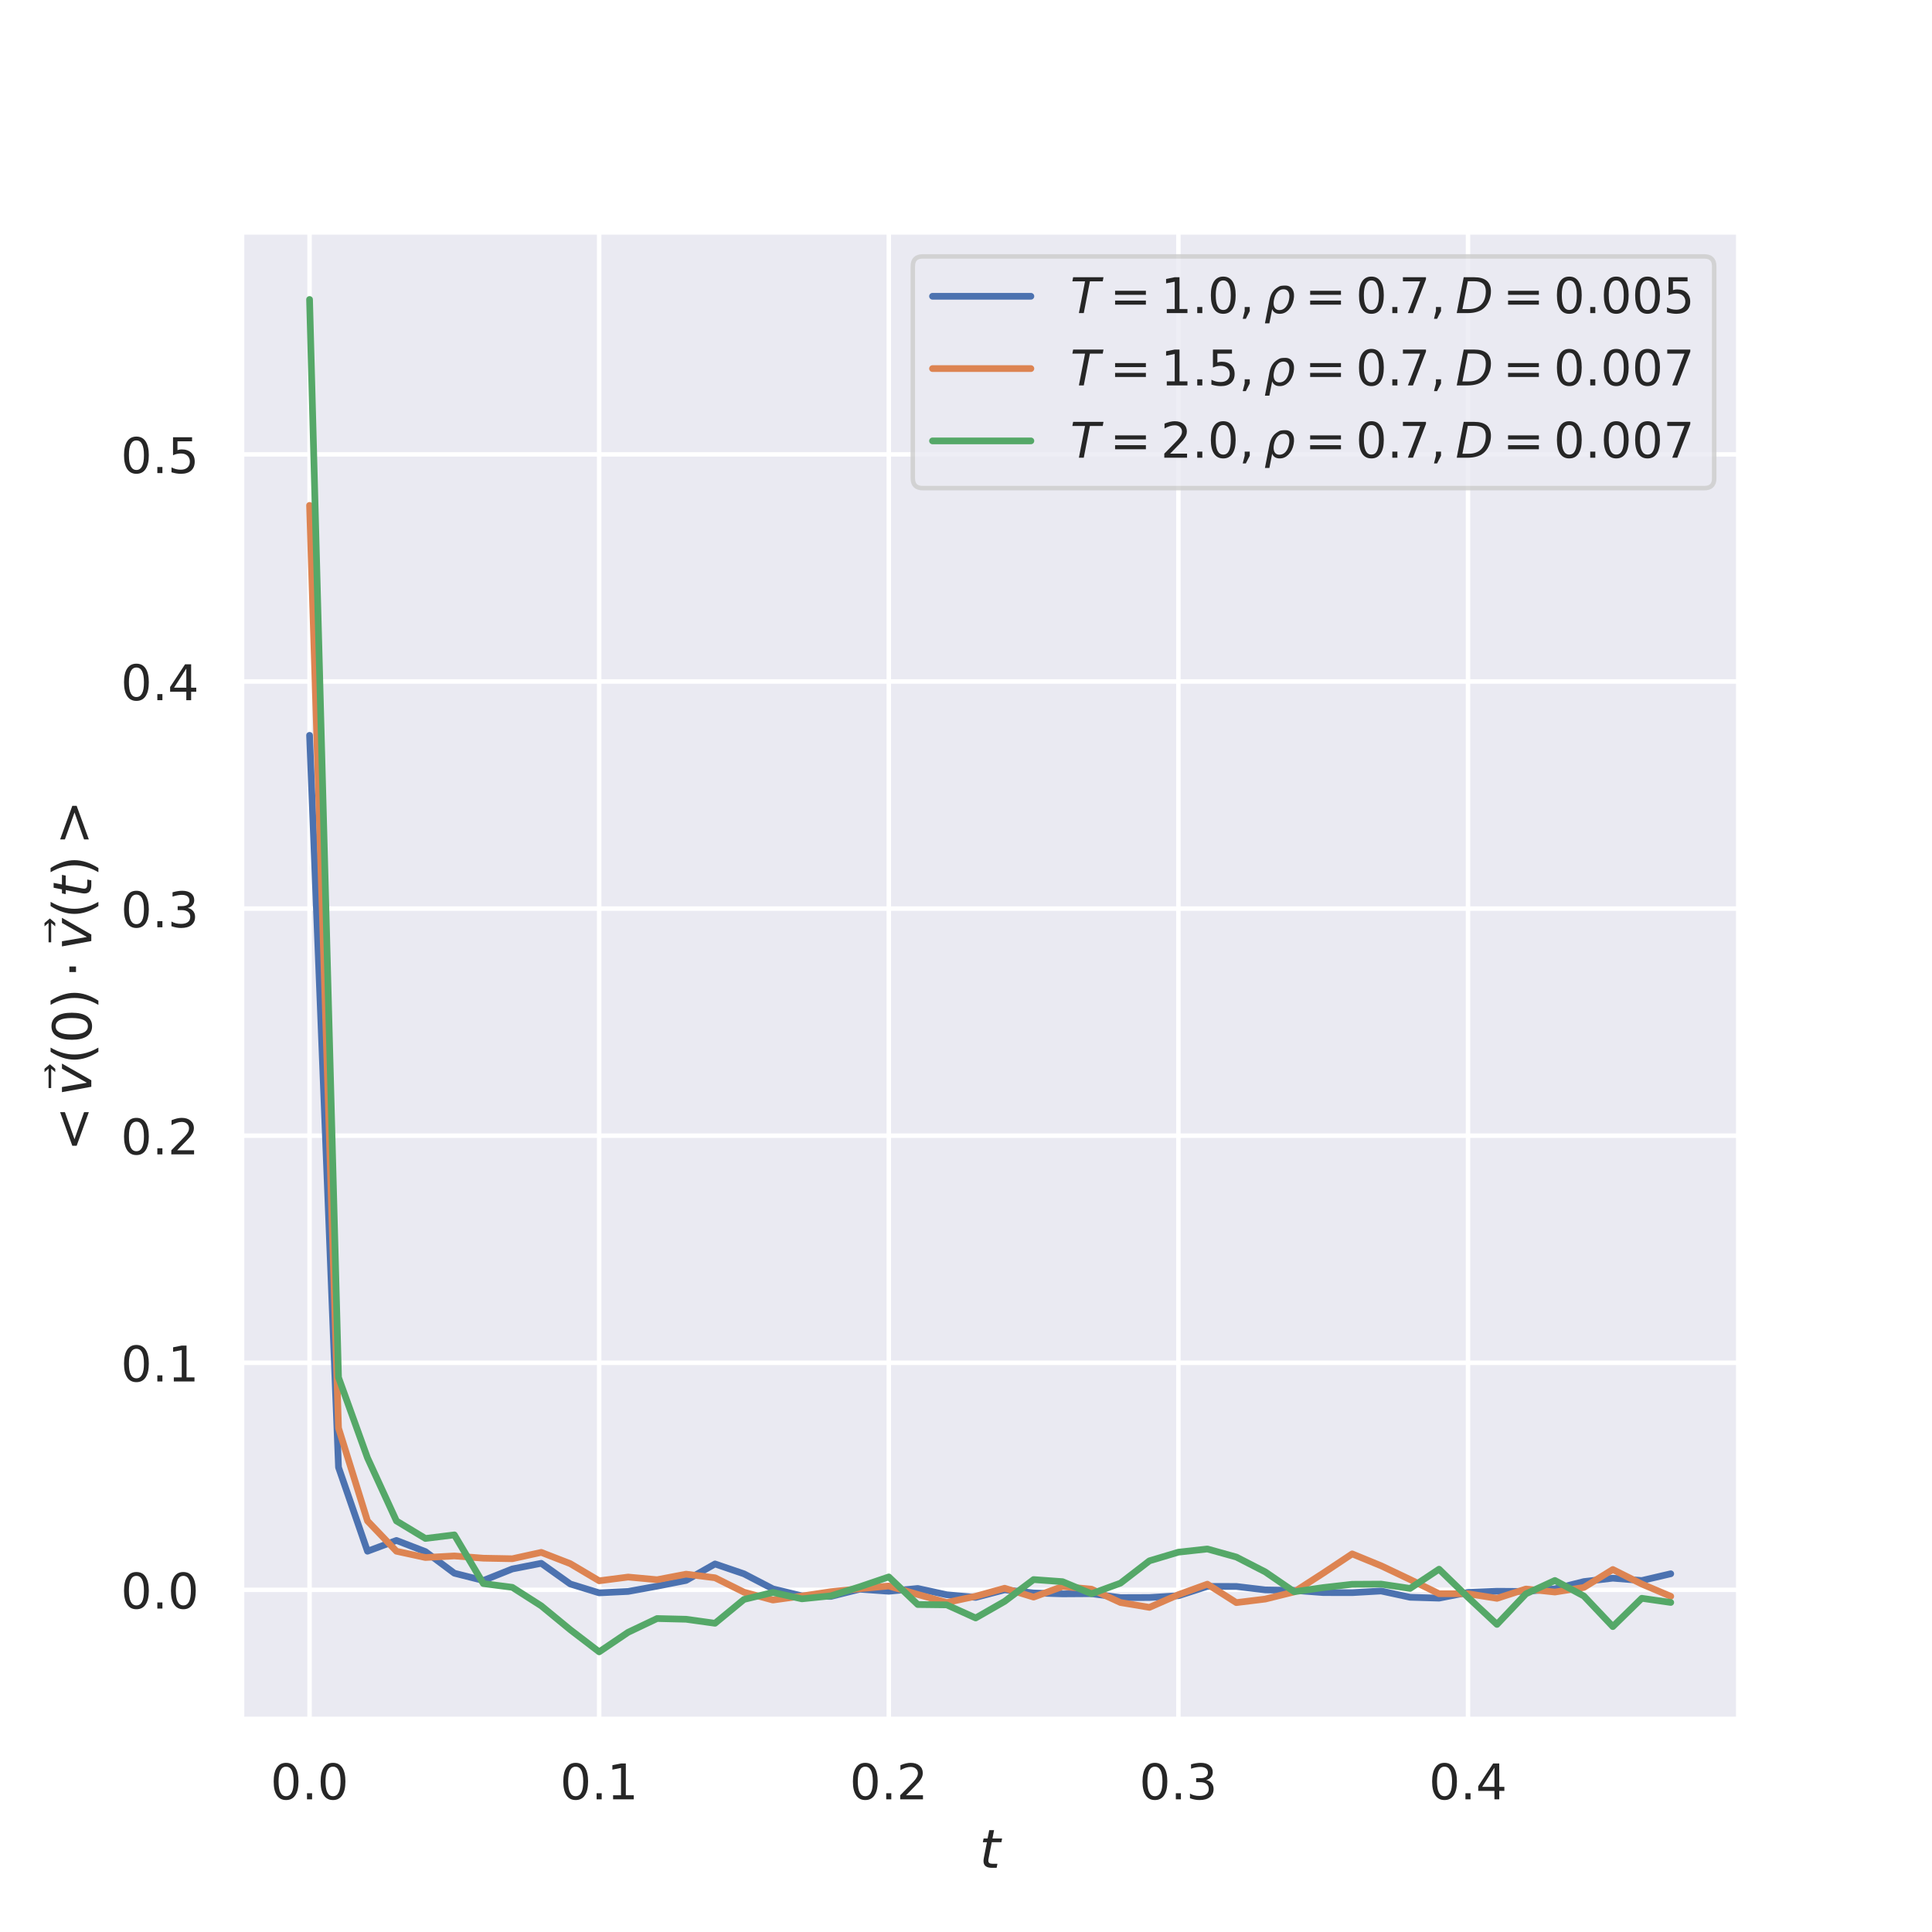
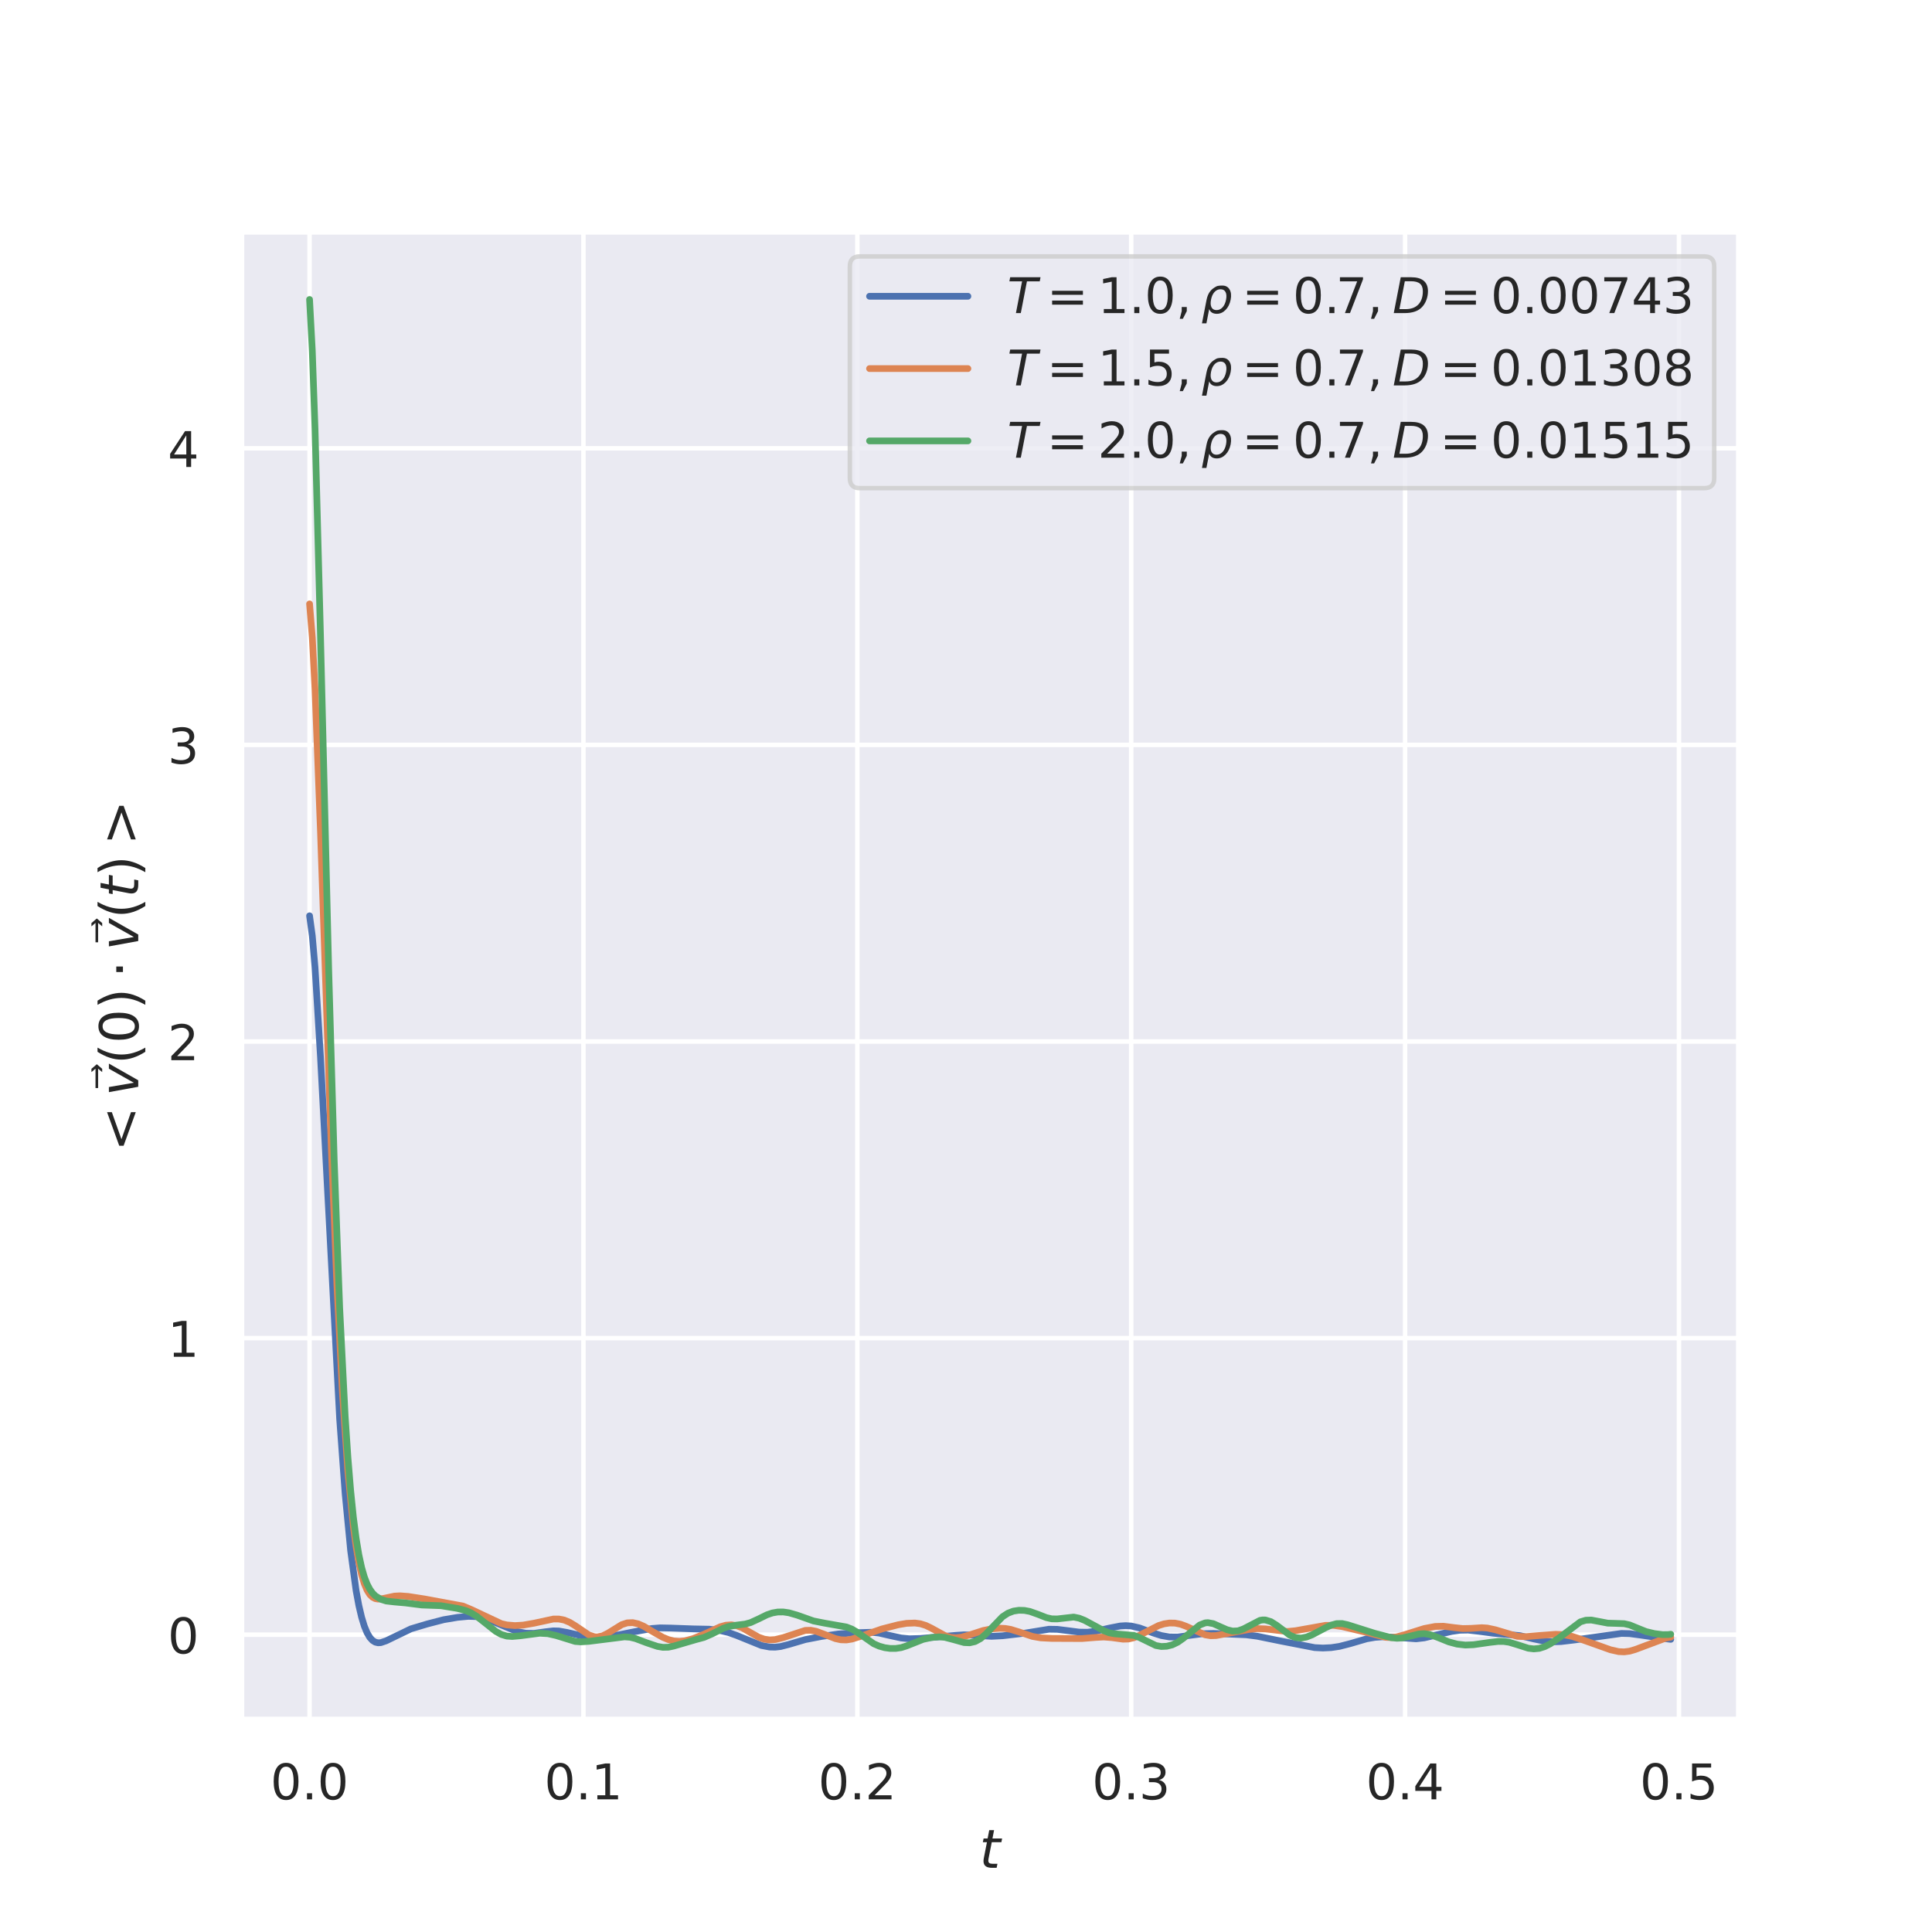
<svg xmlns="http://www.w3.org/2000/svg" xmlns:xlink="http://www.w3.org/1999/xlink" height="432pt" version="1.1" viewBox="0 0 432 432" width="432pt">
  <defs>
    <style type="text/css">*{stroke-linecap:butt;stroke-linejoin:round;}</style>
  </defs>
  <g id="figure_1">
    <g id="patch_1">
      <path d="M 0 432  L 432 432  L 432 0  L 0 0  z " style="fill:#ffffff;" />
    </g>
    <g id="axes_1">
      <g id="patch_2">
        <path d="M 54 384.48  L 388.8 384.48  L 388.8 51.84  L 54 51.84  z " style="fill:#eaeaf2;" />
      </g>
      <g id="matplotlib.axis_1">
        <g id="xtick_1">
          <g id="line2d_1">
-             <path clip-path="url(#pa8bf544e49)" d="M 69.218 384.48  L 69.218 51.84  " style="fill:none;stroke:#ffffff;stroke-linecap:round;" />
+             <path clip-path="url(#pb88991b3e3)" d="M 69.218 384.48  L 69.218 51.84  " style="fill:none;stroke:#ffffff;stroke-linecap:round;" />
          </g>
          <g id="text_1">
            <g style="fill:#262626;" transform="translate(60.47146 402.3383)scale(0.11 -0.11)">
              <defs>
                <path d="M 31.781 66.406  Q 24.172 66.406 20.328 58.906  Q 16.5 51.422 16.5 36.375  Q 16.5 21.391 20.328 13.891  Q 24.172 6.391 31.781 6.391  Q 39.453 6.391 43.281 13.891  Q 47.125 21.391 47.125 36.375  Q 47.125 51.422 43.281 58.906  Q 39.453 66.406 31.781 66.406  z M 31.781 74.219  Q 44.047 74.219 50.516 64.516  Q 56.984 54.828 56.984 36.375  Q 56.984 17.969 50.516 8.266  Q 44.047 -1.422 31.781 -1.422  Q 19.531 -1.422 13.062 8.266  Q 6.594 17.969 6.594 36.375  Q 6.594 54.828 13.062 64.516  Q 19.531 74.219 31.781 74.219  z " id="DejaVuSans-48" />
                <path d="M 10.688 12.406  L 21 12.406  L 21 0  L 10.688 0  z " id="DejaVuSans-46" />
              </defs>
              <use xlink:href="#DejaVuSans-48" />
              <use x="63.623" xlink:href="#DejaVuSans-46" />
              <use x="95.41" xlink:href="#DejaVuSans-48" />
            </g>
          </g>
        </g>
        <g id="xtick_2">
          <g id="line2d_2">
-             <path clip-path="url(#pa8bf544e49)" d="M 133.976 384.48  L 133.976 51.84  " style="fill:none;stroke:#ffffff;stroke-linecap:round;" />
+             <path clip-path="url(#pb88991b3e3)" d="M 130.458 384.48  L 130.458 51.84  " style="fill:none;stroke:#ffffff;stroke-linecap:round;" />
          </g>
          <g id="text_2">
-             <g style="fill:#262626;" transform="translate(125.2297 402.3383)scale(0.11 -0.11)">
+             <g style="fill:#262626;" transform="translate(121.7116 402.3383)scale(0.11 -0.11)">
              <defs>
                <path d="M 12.406 8.297  L 28.516 8.297  L 28.516 63.922  L 10.984 60.406  L 10.984 69.391  L 28.422 72.906  L 38.281 72.906  L 38.281 8.297  L 54.391 8.297  L 54.391 0  L 12.406 0  z " id="DejaVuSans-49" />
              </defs>
              <use xlink:href="#DejaVuSans-48" />
              <use x="63.623" xlink:href="#DejaVuSans-46" />
              <use x="95.41" xlink:href="#DejaVuSans-49" />
            </g>
          </g>
        </g>
        <g id="xtick_3">
          <g id="line2d_3">
-             <path clip-path="url(#pa8bf544e49)" d="M 198.735 384.48  L 198.735 51.84  " style="fill:none;stroke:#ffffff;stroke-linecap:round;" />
+             <path clip-path="url(#pb88991b3e3)" d="M 191.699 384.48  L 191.699 51.84  " style="fill:none;stroke:#ffffff;stroke-linecap:round;" />
          </g>
          <g id="text_3">
-             <g style="fill:#262626;" transform="translate(189.9879 402.3383)scale(0.11 -0.11)">
+             <g style="fill:#262626;" transform="translate(182.9518 402.3383)scale(0.11 -0.11)">
              <defs>
                <path d="M 19.188 8.297  L 53.609 8.297  L 53.609 0  L 7.328 0  L 7.328 8.297  Q 12.938 14.109 22.625 23.891  Q 32.328 33.688 34.812 36.531  Q 39.547 41.844 41.422 45.531  Q 43.312 49.219 43.312 52.781  Q 43.312 58.594 39.234 62.25  Q 35.156 65.922 28.609 65.922  Q 23.969 65.922 18.812 64.312  Q 13.672 62.703 7.812 59.422  L 7.812 69.391  Q 13.766 71.781 18.938 73  Q 24.125 74.219 28.422 74.219  Q 39.75 74.219 46.484 68.547  Q 53.219 62.891 53.219 53.422  Q 53.219 48.922 51.531 44.891  Q 49.859 40.875 45.406 35.406  Q 44.188 33.984 37.641 27.219  Q 31.109 20.453 19.188 8.297  z " id="DejaVuSans-50" />
              </defs>
              <use xlink:href="#DejaVuSans-48" />
              <use x="63.623" xlink:href="#DejaVuSans-46" />
              <use x="95.41" xlink:href="#DejaVuSans-50" />
            </g>
          </g>
        </g>
        <g id="xtick_4">
          <g id="line2d_4">
-             <path clip-path="url(#pa8bf544e49)" d="M 263.493 384.48  L 263.493 51.84  " style="fill:none;stroke:#ffffff;stroke-linecap:round;" />
+             <path clip-path="url(#pb88991b3e3)" d="M 252.939 384.48  L 252.939 51.84  " style="fill:none;stroke:#ffffff;stroke-linecap:round;" />
          </g>
          <g id="text_4">
-             <g style="fill:#262626;" transform="translate(254.7461 402.3383)scale(0.11 -0.11)">
+             <g style="fill:#262626;" transform="translate(244.192 402.3383)scale(0.11 -0.11)">
              <defs>
                <path d="M 40.578 39.312  Q 47.656 37.797 51.625 33  Q 55.609 28.219 55.609 21.188  Q 55.609 10.406 48.188 4.484  Q 40.766 -1.422 27.094 -1.422  Q 22.516 -1.422 17.656 -0.516  Q 12.797 0.391 7.625 2.203  L 7.625 11.719  Q 11.719 9.328 16.594 8.109  Q 21.484 6.891 26.812 6.891  Q 36.078 6.891 40.938 10.547  Q 45.797 14.203 45.797 21.188  Q 45.797 27.641 41.281 31.266  Q 36.766 34.906 28.719 34.906  L 20.219 34.906  L 20.219 43.016  L 29.109 43.016  Q 36.375 43.016 40.234 45.922  Q 44.094 48.828 44.094 54.297  Q 44.094 59.906 40.109 62.906  Q 36.141 65.922 28.719 65.922  Q 24.656 65.922 20.016 65.031  Q 15.375 64.156 9.812 62.312  L 9.812 71.094  Q 15.438 72.656 20.344 73.438  Q 25.25 74.219 29.594 74.219  Q 40.828 74.219 47.359 69.109  Q 53.906 64.016 53.906 55.328  Q 53.906 49.266 50.438 45.094  Q 46.969 40.922 40.578 39.312  z " id="DejaVuSans-51" />
              </defs>
              <use xlink:href="#DejaVuSans-48" />
              <use x="63.623" xlink:href="#DejaVuSans-46" />
              <use x="95.41" xlink:href="#DejaVuSans-51" />
            </g>
          </g>
        </g>
        <g id="xtick_5">
          <g id="line2d_5">
-             <path clip-path="url(#pa8bf544e49)" d="M 328.251 384.48  L 328.251 51.84  " style="fill:none;stroke:#ffffff;stroke-linecap:round;" />
+             <path clip-path="url(#pb88991b3e3)" d="M 314.179 384.48  L 314.179 51.84  " style="fill:none;stroke:#ffffff;stroke-linecap:round;" />
          </g>
          <g id="text_5">
-             <g style="fill:#262626;" transform="translate(319.5043 402.3383)scale(0.11 -0.11)">
+             <g style="fill:#262626;" transform="translate(305.4321 402.3383)scale(0.11 -0.11)">
              <defs>
                <path d="M 37.797 64.312  L 12.891 25.391  L 37.797 25.391  z M 35.203 72.906  L 47.609 72.906  L 47.609 25.391  L 58.016 25.391  L 58.016 17.188  L 47.609 17.188  L 47.609 0  L 37.797 0  L 37.797 17.188  L 4.891 17.188  L 4.891 26.703  z " id="DejaVuSans-52" />
              </defs>
              <use xlink:href="#DejaVuSans-48" />
              <use x="63.623" xlink:href="#DejaVuSans-46" />
              <use x="95.41" xlink:href="#DejaVuSans-52" />
            </g>
          </g>
        </g>
-         <g id="text_6">
+         <g id="xtick_6">
+           <g id="line2d_6">
+             <path clip-path="url(#pb88991b3e3)" d="M 375.419 384.48  L 375.419 51.84  " style="fill:none;stroke:#ffffff;stroke-linecap:round;" />
+           </g>
+           <g id="text_6">
+             <g style="fill:#262626;" transform="translate(366.6723 402.3383)scale(0.11 -0.11)">
+               <defs>
+                 <path d="M 10.797 72.906  L 49.516 72.906  L 49.516 64.594  L 19.828 64.594  L 19.828 46.734  Q 21.969 47.469 24.109 47.828  Q 26.266 48.188 28.422 48.188  Q 40.625 48.188 47.75 41.5  Q 54.891 34.812 54.891 23.391  Q 54.891 11.625 47.562 5.094  Q 40.234 -1.422 26.906 -1.422  Q 22.312 -1.422 17.547 -0.641  Q 12.797 0.141 7.719 1.703  L 7.719 11.625  Q 12.109 9.234 16.797 8.062  Q 21.484 6.891 26.703 6.891  Q 35.156 6.891 40.078 11.328  Q 45.016 15.766 45.016 23.391  Q 45.016 31 40.078 35.438  Q 35.156 39.891 26.703 39.891  Q 22.75 39.891 18.812 39.016  Q 14.891 38.141 10.797 36.281  z " id="DejaVuSans-53" />
+               </defs>
+               <use xlink:href="#DejaVuSans-48" />
+               <use x="63.623" xlink:href="#DejaVuSans-46" />
+               <use x="95.41" xlink:href="#DejaVuSans-53" />
+             </g>
+           </g>
+         </g>
+         <g id="text_7">
          <g style="fill:#262626;" transform="translate(219 417.7441)scale(0.12 -0.12)">
            <defs>
              <path d="M 42.281 54.688  L 40.922 47.703  L 23 47.703  L 17.188 18.016  Q 16.891 16.359 16.75 15.234  Q 16.609 14.109 16.609 13.484  Q 16.609 10.359 18.484 8.938  Q 20.359 7.516 24.516 7.516  L 33.594 7.516  L 32.078 0  L 23.484 0  Q 15.484 0 11.547 3.125  Q 7.625 6.25 7.625 12.594  Q 7.625 13.719 7.766 15.062  Q 7.906 16.406 8.203 18.016  L 14.016 47.703  L 6.391 47.703  L 7.812 54.688  L 15.281 54.688  L 18.312 70.219  L 27.297 70.219  L 24.312 54.688  z " id="DejaVuSans-Oblique-116" />
            </defs>
            <use transform="translate(0 0.78125)" xlink:href="#DejaVuSans-Oblique-116" />
          </g>
        </g>
      </g>
      <g id="matplotlib.axis_2">
        <g id="ytick_1">
-           <g id="line2d_6">
-             <path clip-path="url(#pa8bf544e49)" d="M 54 355.496  L 388.8 355.496  " style="fill:none;stroke:#ffffff;stroke-linecap:round;" />
-           </g>
-           <g id="text_7">
-             <g style="fill:#262626;" transform="translate(27.00656 359.6754)scale(0.11 -0.11)">
-               <use xlink:href="#DejaVuSans-48" />
-               <use x="63.623" xlink:href="#DejaVuSans-46" />
-               <use x="95.41" xlink:href="#DejaVuSans-48" />
+           <g id="line2d_7">
+             <path clip-path="url(#pb88991b3e3)" d="M 54 365.523  L 388.8 365.523  " style="fill:none;stroke:#ffffff;stroke-linecap:round;" />
+           </g>
+           <g id="text_8">
+             <g style="fill:#262626;" transform="translate(37.50125 369.7023)scale(0.11 -0.11)">
+               <use xlink:href="#DejaVuSans-48" />
            </g>
          </g>
        </g>
        <g id="ytick_2">
-           <g id="line2d_7">
-             <path clip-path="url(#pa8bf544e49)" d="M 54 304.718  L 388.8 304.718  " style="fill:none;stroke:#ffffff;stroke-linecap:round;" />
-           </g>
-           <g id="text_8">
-             <g style="fill:#262626;" transform="translate(27.00656 308.8976)scale(0.11 -0.11)">
-               <use xlink:href="#DejaVuSans-48" />
-               <use x="63.623" xlink:href="#DejaVuSans-46" />
-               <use x="95.41" xlink:href="#DejaVuSans-49" />
+           <g id="line2d_8">
+             <path clip-path="url(#pb88991b3e3)" d="M 54 299.203  L 388.8 299.203  " style="fill:none;stroke:#ffffff;stroke-linecap:round;" />
+           </g>
+           <g id="text_9">
+             <g style="fill:#262626;" transform="translate(37.50125 303.3821)scale(0.11 -0.11)">
+               <use xlink:href="#DejaVuSans-49" />
            </g>
          </g>
        </g>
        <g id="ytick_3">
-           <g id="line2d_8">
-             <path clip-path="url(#pa8bf544e49)" d="M 54 253.941  L 388.8 253.941  " style="fill:none;stroke:#ffffff;stroke-linecap:round;" />
-           </g>
-           <g id="text_9">
-             <g style="fill:#262626;" transform="translate(27.00656 258.1198)scale(0.11 -0.11)">
-               <use xlink:href="#DejaVuSans-48" />
-               <use x="63.623" xlink:href="#DejaVuSans-46" />
-               <use x="95.41" xlink:href="#DejaVuSans-50" />
+           <g id="line2d_9">
+             <path clip-path="url(#pb88991b3e3)" d="M 54 232.883  L 388.8 232.883  " style="fill:none;stroke:#ffffff;stroke-linecap:round;" />
+           </g>
+           <g id="text_10">
+             <g style="fill:#262626;" transform="translate(37.50125 237.0618)scale(0.11 -0.11)">
+               <use xlink:href="#DejaVuSans-50" />
            </g>
          </g>
        </g>
        <g id="ytick_4">
-           <g id="line2d_9">
-             <path clip-path="url(#pa8bf544e49)" d="M 54 203.163  L 388.8 203.163  " style="fill:none;stroke:#ffffff;stroke-linecap:round;" />
-           </g>
-           <g id="text_10">
-             <g style="fill:#262626;" transform="translate(27.00656 207.3419)scale(0.11 -0.11)">
-               <use xlink:href="#DejaVuSans-48" />
-               <use x="63.623" xlink:href="#DejaVuSans-46" />
-               <use x="95.41" xlink:href="#DejaVuSans-51" />
+           <g id="line2d_10">
+             <path clip-path="url(#pb88991b3e3)" d="M 54 166.562  L 388.8 166.562  " style="fill:none;stroke:#ffffff;stroke-linecap:round;" />
+           </g>
+           <g id="text_11">
+             <g style="fill:#262626;" transform="translate(37.50125 170.7416)scale(0.11 -0.11)">
+               <use xlink:href="#DejaVuSans-51" />
            </g>
          </g>
        </g>
        <g id="ytick_5">
-           <g id="line2d_10">
-             <path clip-path="url(#pa8bf544e49)" d="M 54 152.385  L 388.8 152.385  " style="fill:none;stroke:#ffffff;stroke-linecap:round;" />
-           </g>
-           <g id="text_11">
-             <g style="fill:#262626;" transform="translate(27.00656 156.5641)scale(0.11 -0.11)">
-               <use xlink:href="#DejaVuSans-48" />
-               <use x="63.623" xlink:href="#DejaVuSans-46" />
-               <use x="95.41" xlink:href="#DejaVuSans-52" />
-             </g>
-           </g>
-         </g>
-         <g id="ytick_6">
          <g id="line2d_11">
-             <path clip-path="url(#pa8bf544e49)" d="M 54 101.607  L 388.8 101.607  " style="fill:none;stroke:#ffffff;stroke-linecap:round;" />
+             <path clip-path="url(#pb88991b3e3)" d="M 54 100.242  L 388.8 100.242  " style="fill:none;stroke:#ffffff;stroke-linecap:round;" />
          </g>
          <g id="text_12">
-             <g style="fill:#262626;" transform="translate(27.00656 105.7863)scale(0.11 -0.11)">
-               <defs>
-                 <path d="M 10.797 72.906  L 49.516 72.906  L 49.516 64.594  L 19.828 64.594  L 19.828 46.734  Q 21.969 47.469 24.109 47.828  Q 26.266 48.188 28.422 48.188  Q 40.625 48.188 47.75 41.5  Q 54.891 34.812 54.891 23.391  Q 54.891 11.625 47.562 5.094  Q 40.234 -1.422 26.906 -1.422  Q 22.312 -1.422 17.547 -0.641  Q 12.797 0.141 7.719 1.703  L 7.719 11.625  Q 12.109 9.234 16.797 8.062  Q 21.484 6.891 26.703 6.891  Q 35.156 6.891 40.078 11.328  Q 45.016 15.766 45.016 23.391  Q 45.016 31 40.078 35.438  Q 35.156 39.891 26.703 39.891  Q 22.75 39.891 18.812 39.016  Q 14.891 38.141 10.797 36.281  z " id="DejaVuSans-53" />
-               </defs>
-               <use xlink:href="#DejaVuSans-48" />
-               <use x="63.623" xlink:href="#DejaVuSans-46" />
-               <use x="95.41" xlink:href="#DejaVuSans-53" />
+             <g style="fill:#262626;" transform="translate(37.50125 104.4213)scale(0.11 -0.11)">
+               <use xlink:href="#DejaVuSans-52" />
            </g>
          </g>
        </g>
        <g id="text_13">
-           <g style="fill:#262626;" transform="translate(20.51094 259.8)rotate(-90)scale(0.12 -0.12)">
+           <g style="fill:#262626;" transform="translate(31.00562 259.8)rotate(-90)scale(0.12 -0.12)">
            <defs>
              <path d="M 73.188 49.219  L 22.797 31.297  L 73.188 13.484  L 73.188 4.594  L 10.594 27.297  L 10.594 35.406  L 73.188 58.109  z " id="DejaVuSans-60" />
              <path d="M -47.016 63.531  L -47.016 68.406  L -10.844 68.406  L -17.281 75.984  L -11.141 75.984  L -2.594 65.969  L -11.141 55.953  L -17.281 55.953  L -10.844 63.531  z " id="DejaVuSans-8407" />
              <path d="M 7.172 54.688  L 16.703 54.688  L 24.703 8.203  L 50.875 54.688  L 60.406 54.688  L 29.297 0  L 17.188 0  z " id="DejaVuSans-Oblique-118" />
              <path d="M 31 75.875  Q 24.469 64.656 21.281 53.656  Q 18.109 42.672 18.109 31.391  Q 18.109 20.125 21.312 9.062  Q 24.516 -2 31 -13.188  L 23.188 -13.188  Q 15.875 -1.703 12.234 9.375  Q 8.594 20.453 8.594 31.391  Q 8.594 42.281 12.203 53.312  Q 15.828 64.359 23.188 75.875  z " id="DejaVuSans-40" />
              <path d="M 8.016 75.875  L 15.828 75.875  Q 23.141 64.359 26.781 53.312  Q 30.422 42.281 30.422 31.391  Q 30.422 20.453 26.781 9.375  Q 23.141 -1.703 15.828 -13.188  L 8.016 -13.188  Q 14.5 -2 17.703 9.062  Q 20.906 20.125 20.906 31.391  Q 20.906 42.672 17.703 53.656  Q 14.5 64.656 8.016 75.875  z " id="DejaVuSans-41" />
              <path d="M 10.688 40.922  L 21 40.922  L 21 28.516  L 10.688 28.516  z " id="DejaVuSans-8901" />
              <path d="M 10.594 49.219  L 10.594 58.109  L 73.188 35.406  L 73.188 27.297  L 10.594 4.594  L 10.594 13.484  L 60.891 31.297  z " id="DejaVuSans-62" />
            </defs>
            <use transform="translate(19.48242 0.78125)" xlink:href="#DejaVuSans-60" />
            <use transform="translate(184.5645 12.01562)" xlink:href="#DejaVuSans-8407" />
            <use transform="translate(122.7539 0.78125)" xlink:href="#DejaVuSans-Oblique-118" />
            <use transform="translate(181.9336 0.78125)" xlink:href="#DejaVuSans-40" />
            <use transform="translate(220.9473 0.78125)" xlink:href="#DejaVuSans-48" />
            <use transform="translate(284.5703 0.78125)" xlink:href="#DejaVuSans-41" />
            <use transform="translate(343.0664 0.78125)" xlink:href="#DejaVuSans-8901" />
            <use transform="translate(456.1465 12.01562)" xlink:href="#DejaVuSans-8407" />
            <use transform="translate(394.3359 0.78125)" xlink:href="#DejaVuSans-Oblique-118" />
            <use transform="translate(453.5156 0.78125)" xlink:href="#DejaVuSans-40" />
            <use transform="translate(492.5293 0.78125)" xlink:href="#DejaVuSans-Oblique-116" />
            <use transform="translate(531.7383 0.78125)" xlink:href="#DejaVuSans-41" />
            <use transform="translate(590.2344 0.78125)" xlink:href="#DejaVuSans-62" />
          </g>
        </g>
      </g>
      <g id="line2d_12">
-         <path clip-path="url(#pa8bf544e49)" d="M 69.218 164.419  L 75.694 328.1  L 82.17 346.857  L 88.646 344.447  L 95.121 346.942  L 101.597 351.776  L 108.073 353.409  L 114.549 350.823  L 121.025 349.559  L 127.501 354.174  L 133.976 356.169  L 140.452 355.85  L 146.928 354.671  L 153.404 353.387  L 159.88 349.703  L 166.356 351.912  L 172.831 355.278  L 179.307 356.838  L 185.783 356.963  L 192.259 355.347  L 198.735 355.812  L 205.21 355.182  L 211.686 356.588  L 218.162 357.185  L 224.638 355.487  L 231.114 356.188  L 237.59 356.394  L 244.065 356.352  L 250.541 357.236  L 257.017 357.213  L 263.493 356.81  L 269.969 354.72  L 276.444 354.734  L 282.92 355.504  L 289.396 355.616  L 295.872 356.107  L 302.348 356.121  L 308.824 355.754  L 315.299 357.153  L 321.775 357.35  L 328.251 356.071  L 334.727 355.802  L 341.203 355.843  L 347.679 355.272  L 354.154 353.646  L 360.63 352.883  L 367.106 353.409  L 373.582 351.898  " style="fill:none;stroke:#4c72b0;stroke-linecap:round;stroke-width:1.5;" />
+         <path clip-path="url(#pb88991b3e3)" d="M 69.218 204.771  L 69.831 209.263  L 70.443 216.369  L 71.668 236.454  L 75.955 317.413  L 77.179 334.077  L 78.404 346.726  L 79.629 355.711  L 80.241 359.007  L 80.854 361.613  L 81.466 363.615  L 82.079 365.097  L 82.691 366.137  L 83.303 366.812  L 83.916 367.19  L 84.528 367.335  L 85.141 367.302  L 86.365 366.884  L 91.877 364.217  L 95.551 363.116  L 99.226 362.163  L 102.288 361.648  L 104.737 361.419  L 106.575 361.485  L 107.799 361.709  L 109.637 362.328  L 115.761 364.859  L 117.598 365.198  L 119.435 365.22  L 121.885 364.876  L 123.722 364.664  L 124.947 364.694  L 126.784 365.017  L 131.071 365.996  L 132.908 366.102  L 135.358 365.951  L 138.42 365.549  L 142.094 364.81  L 145.768 364.136  L 147.606 363.992  L 150.055 364.039  L 154.954 364.22  L 158.629 364.292  L 161.078 364.603  L 162.916 365.046  L 164.753 365.701  L 170.264 367.937  L 172.102 368.284  L 173.326 368.311  L 174.551 368.167  L 176.388 367.697  L 180.063 366.614  L 183.737 365.907  L 187.412 365.369  L 191.086 365.095  L 194.761 364.979  L 196.598 365.167  L 199.047 365.725  L 201.497 366.256  L 203.334 366.433  L 205.784 366.365  L 213.745 365.665  L 215.582 365.542  L 218.032 365.65  L 221.706 365.887  L 224.156 365.767  L 229.055 365.193  L 234.567 364.294  L 236.404 364.323  L 238.853 364.626  L 241.303 364.945  L 243.14 364.974  L 244.977 364.755  L 248.039 364.05  L 250.489 363.574  L 251.714 363.497  L 252.939 363.581  L 254.776 364.004  L 257.838 365.132  L 259.675 365.712  L 261.512 366.028  L 263.35 366.039  L 265.799 365.707  L 268.861 365.305  L 271.311 365.241  L 278.66 365.548  L 281.109 365.863  L 286.621 366.986  L 293.97 368.41  L 295.807 368.503  L 297.644 368.415  L 299.481 368.142  L 301.931 367.513  L 305.605 366.437  L 307.442 366.121  L 309.28 365.993  L 311.729 366.083  L 316.628 366.446  L 318.466 366.235  L 320.915 365.647  L 324.59 364.792  L 326.427 364.527  L 328.264 364.491  L 330.714 364.771  L 333.776 365.182  L 339.9 365.735  L 342.962 366.474  L 345.411 366.978  L 347.249 367.122  L 349.086 367.057  L 352.148 366.69  L 362.559 365.241  L 364.396 365.288  L 366.845 365.61  L 372.357 366.407  L 373.582 366.562  L 373.582 366.562  " style="fill:none;stroke:#4c72b0;stroke-linecap:round;stroke-width:1.5;" />
      </g>
      <g id="line2d_13">
-         <path clip-path="url(#pa8bf544e49)" d="M 69.218 113.004  L 75.694 319.313  L 82.17 340.082  L 88.646 346.861  L 95.121 348.263  L 101.597 347.911  L 108.073 348.415  L 114.549 348.538  L 121.025 347.116  L 127.501 349.631  L 133.976 353.47  L 140.452 352.633  L 146.928 353.227  L 153.404 351.989  L 159.88 352.795  L 166.356 356.018  L 172.831 357.77  L 179.307 356.876  L 185.783 355.909  L 192.259 355.241  L 198.735 354.633  L 205.21 356.525  L 211.686 358.324  L 218.162 356.929  L 224.638 355.132  L 231.114 357.115  L 237.59 354.746  L 244.065 355.34  L 250.541 358.328  L 257.017 359.412  L 263.493 356.572  L 269.969 354.225  L 276.444 358.348  L 282.92 357.553  L 289.396 355.949  L 295.872 351.763  L 302.348 347.453  L 308.824 350.111  L 315.299 353.185  L 321.775 356.362  L 328.251 356.364  L 334.727 357.394  L 341.203 355.306  L 347.679 355.985  L 354.154 354.959  L 360.63 350.947  L 367.106 354.191  L 373.582 356.941  " style="fill:none;stroke:#dd8452;stroke-linecap:round;stroke-width:1.5;" />
+         <path clip-path="url(#pb88991b3e3)" d="M 69.218 135.031  L 69.831 142.548  L 70.443 154.238  L 71.668 186.115  L 74.117 257.537  L 75.342 287.53  L 76.567 311.322  L 77.792 328.997  L 79.017 341.334  L 79.629 345.82  L 80.241 349.361  L 80.854 352.085  L 81.466 354.114  L 82.079 355.563  L 82.691 356.54  L 83.303 357.142  L 83.916 357.457  L 84.528 357.564  L 85.753 357.417  L 88.203 356.893  L 89.427 356.827  L 91.265 356.963  L 94.939 357.533  L 103.513 359.115  L 105.35 359.884  L 112.086 363.049  L 113.311 363.336  L 115.148 363.489  L 116.986 363.373  L 119.435 362.947  L 123.722 362.018  L 124.947 362.014  L 126.172 362.253  L 127.396 362.763  L 128.621 363.513  L 131.683 365.58  L 132.908 365.986  L 133.52 366.028  L 134.745 365.781  L 135.97 365.167  L 139.032 363.273  L 140.257 362.875  L 141.482 362.824  L 142.706 363.099  L 143.931 363.633  L 146.381 365.086  L 148.218 366.11  L 149.443 366.615  L 150.668 366.923  L 151.892 367.016  L 153.117 366.899  L 154.954 366.412  L 157.404 365.415  L 161.078 363.74  L 162.303 363.401  L 163.528 363.312  L 164.753 363.512  L 165.978 363.992  L 167.815 365.057  L 169.652 366.086  L 170.877 366.517  L 172.102 366.687  L 173.326 366.612  L 175.164 366.159  L 180.063 364.56  L 181.288 364.53  L 182.512 364.768  L 184.35 365.449  L 186.799 366.398  L 188.024 366.665  L 189.249 366.699  L 190.474 366.507  L 192.311 365.935  L 197.21 364.234  L 200.885 363.292  L 202.722 362.982  L 204.559 362.912  L 205.784 363.073  L 207.009 363.453  L 208.233 364.044  L 211.295 365.722  L 212.52 366.103  L 213.745 366.213  L 214.97 366.082  L 216.807 365.572  L 219.869 364.578  L 221.706 364.215  L 223.543 364.069  L 224.768 364.124  L 225.993 364.336  L 227.83 364.9  L 230.892 365.916  L 232.729 366.231  L 235.179 366.354  L 241.915 366.384  L 244.977 366.14  L 246.815 366.04  L 248.652 366.185  L 251.101 366.523  L 252.326 366.489  L 253.551 366.198  L 254.776 365.668  L 259.063 363.479  L 260.288 363.098  L 261.512 362.909  L 262.737 362.934  L 263.962 363.178  L 265.187 363.625  L 269.474 365.554  L 270.698 365.752  L 271.923 365.715  L 274.373 365.263  L 279.272 364.35  L 281.109 364.162  L 282.946 364.225  L 287.846 364.809  L 289.683 364.631  L 296.419 363.429  L 298.256 363.444  L 300.094 363.708  L 305.605 365.016  L 309.892 366.12  L 311.117 366.167  L 312.342 366.006  L 314.179 365.489  L 318.466 364.14  L 320.915 363.678  L 322.752 363.63  L 325.202 363.945  L 327.039 364.146  L 328.876 364.111  L 331.326 363.956  L 332.551 364.032  L 334.388 364.426  L 339.287 365.885  L 341.125 365.963  L 344.187 365.705  L 347.861 365.432  L 349.698 365.524  L 351.535 365.9  L 353.985 366.709  L 360.109 368.894  L 361.946 369.305  L 363.171 369.36  L 364.396 369.202  L 365.621 368.842  L 372.357 366.326  L 373.582 366.067  L 373.582 366.067  " style="fill:none;stroke:#dd8452;stroke-linecap:round;stroke-width:1.5;" />
      </g>
      <g id="line2d_14">
-         <path clip-path="url(#pa8bf544e49)" d="M 69.218 66.96  L 75.694 308.001  L 82.17 325.977  L 88.646 340.087  L 95.121 344.003  L 101.597 343.204  L 108.073 354.093  L 114.549 354.93  L 121.025 359.07  L 127.501 364.399  L 133.976 369.36  L 140.452 364.986  L 146.928 361.907  L 153.404 362.068  L 159.88 362.968  L 166.356 357.635  L 172.831 356.072  L 179.307 357.503  L 185.783 356.838  L 192.259 354.807  L 198.735 352.601  L 205.21 358.773  L 211.686 358.851  L 218.162 361.781  L 224.638 358.074  L 231.114 353.197  L 237.59 353.665  L 244.065 356.364  L 250.541 353.996  L 257.017 349.006  L 263.493 347.069  L 269.969 346.357  L 276.444 348.158  L 282.92 351.484  L 289.396 355.92  L 295.872 354.986  L 302.348 354.25  L 308.824 354.211  L 315.299 355.175  L 321.775 350.876  L 328.251 357.171  L 334.727 363.221  L 341.203 356.388  L 347.679 353.397  L 354.154 356.873  L 360.63 363.713  L 367.106 357.382  L 373.582 358.311  " style="fill:none;stroke:#55a868;stroke-linecap:round;stroke-width:1.5;" />
+         <path clip-path="url(#pb88991b3e3)" d="M 69.218 66.96  L 69.831 78.424  L 70.443 95.982  L 71.668 142.358  L 73.505 217.068  L 74.73 259.365  L 75.955 292.492  L 77.179 316.664  L 77.792 325.803  L 78.404 333.256  L 79.017 339.241  L 79.629 343.972  L 80.241 347.654  L 80.854 350.475  L 81.466 352.606  L 82.079 354.194  L 82.691 355.363  L 83.303 356.216  L 83.916 356.834  L 85.141 357.6  L 86.365 357.99  L 88.203 358.203  L 90.652 358.417  L 94.327 358.886  L 98.613 359.041  L 102.288 359.647  L 104.125 360.126  L 105.35 360.651  L 106.575 361.399  L 108.412 362.84  L 110.861 364.784  L 112.086 365.468  L 113.311 365.833  L 114.536 365.92  L 116.373 365.76  L 120.66 365.198  L 122.497 365.297  L 124.334 365.705  L 128.621 367.033  L 129.846 367.127  L 131.683 367.009  L 137.195 366.317  L 139.644 366.006  L 140.869 366.093  L 142.094 366.388  L 144.544 367.312  L 146.993 368.137  L 148.218 368.347  L 149.443 368.321  L 150.668 368.062  L 155.567 366.627  L 157.404 366.134  L 159.241 365.335  L 161.691 364.107  L 162.916 363.693  L 164.753 363.377  L 166.59 363.151  L 167.815 362.821  L 169.652 361.979  L 171.489 361.075  L 172.714 360.657  L 173.939 360.446  L 175.164 360.441  L 176.388 360.62  L 178.226 361.146  L 181.9 362.449  L 184.35 362.934  L 189.249 363.795  L 190.474 364.268  L 191.699 364.986  L 195.373 367.545  L 196.598 368.083  L 197.823 368.426  L 199.047 368.595  L 200.272 368.598  L 201.497 368.416  L 202.722 368.029  L 206.396 366.568  L 208.233 366.162  L 210.071 366.004  L 211.295 366.123  L 213.133 366.601  L 215.582 367.284  L 216.807 367.337  L 218.032 367.057  L 219.257 366.387  L 220.481 365.328  L 224.156 361.509  L 225.381 360.712  L 226.605 360.249  L 227.83 360.059  L 229.055 360.094  L 230.28 360.325  L 232.117 360.977  L 233.954 361.7  L 235.179 361.979  L 236.404 361.998  L 240.078 361.579  L 241.303 361.831  L 242.528 362.318  L 244.977 363.634  L 246.815 364.637  L 248.039 365.105  L 249.264 365.323  L 253.551 365.682  L 254.776 366.156  L 258.45 367.943  L 259.675 368.162  L 260.9 368.103  L 262.125 367.792  L 263.35 367.203  L 264.574 366.342  L 268.249 363.358  L 269.474 362.884  L 270.086 362.83  L 271.311 363.058  L 273.148 363.875  L 274.373 364.41  L 275.598 364.714  L 276.822 364.661  L 278.047 364.23  L 281.722 362.321  L 282.334 362.219  L 282.946 362.231  L 284.171 362.604  L 285.396 363.372  L 288.458 365.662  L 289.683 366.168  L 290.908 366.281  L 292.132 366.045  L 293.357 365.565  L 296.419 363.953  L 297.644 363.388  L 298.869 363.046  L 300.094 363.025  L 301.318 363.294  L 307.442 365.23  L 311.117 366.193  L 312.342 366.317  L 313.566 366.253  L 315.404 365.831  L 317.241 365.373  L 318.466 365.291  L 319.69 365.478  L 321.528 366.146  L 323.977 367.14  L 325.814 367.629  L 327.652 367.836  L 329.489 367.76  L 333.163 367.239  L 335.001 367.031  L 336.225 367.035  L 337.45 367.213  L 339.287 367.765  L 341.737 368.551  L 342.962 368.698  L 344.187 368.579  L 345.411 368.186  L 346.636 367.565  L 348.473 366.336  L 353.373 362.652  L 354.597 362.285  L 355.822 362.245  L 357.659 362.588  L 359.497 362.941  L 361.334 362.995  L 363.171 363.061  L 364.396 363.339  L 366.233 364.091  L 368.07 364.828  L 369.907 365.267  L 371.745 365.506  L 372.969 365.495  L 373.582 365.417  L 373.582 365.417  " style="fill:none;stroke:#55a868;stroke-linecap:round;stroke-width:1.5;" />
      </g>
      <g id="patch_3">
        <path d="M 54 384.48  L 54 51.84  " style="fill:none;stroke:#ffffff;stroke-linecap:square;stroke-linejoin:miter;stroke-width:1.25;" />
      </g>
      <g id="patch_4">
        <path d="M 388.8 384.48  L 388.8 51.84  " style="fill:none;stroke:#ffffff;stroke-linecap:square;stroke-linejoin:miter;stroke-width:1.25;" />
      </g>
      <g id="patch_5">
        <path d="M 54 384.48  L 388.8 384.48  " style="fill:none;stroke:#ffffff;stroke-linecap:square;stroke-linejoin:miter;stroke-width:1.25;" />
      </g>
      <g id="patch_6">
        <path d="M 54 51.84  L 388.8 51.84  " style="fill:none;stroke:#ffffff;stroke-linecap:square;stroke-linejoin:miter;stroke-width:1.25;" />
      </g>
      <g id="legend_1">
        <g id="patch_7">
-           <path d="M 206.31 109.145  L 381.1 109.145  Q 383.3 109.145 383.3 106.945  L 383.3 59.54  Q 383.3 57.34 381.1 57.34  L 206.31 57.34  Q 204.11 57.34 204.11 59.54  L 204.11 106.945  Q 204.11 109.145 206.31 109.145  z " style="fill:#eaeaf2;opacity:0.8;stroke:#cccccc;stroke-linejoin:miter;" />
+           <path d="M 192.23 109.145  L 381.1 109.145  Q 383.3 109.145 383.3 106.945  L 383.3 59.54  Q 383.3 57.34 381.1 57.34  L 192.23 57.34  Q 190.03 57.34 190.03 59.54  L 190.03 106.945  Q 190.03 109.145 192.23 109.145  z " style="fill:#eaeaf2;opacity:0.8;stroke:#cccccc;stroke-linejoin:miter;" />
        </g>
        <g id="line2d_15">
-           <path d="M 208.51 66.248  L 230.51 66.248  " style="fill:none;stroke:#4c72b0;stroke-linecap:round;stroke-width:1.5;" />
+           <path d="M 194.43 66.248  L 216.43 66.248  " style="fill:none;stroke:#4c72b0;stroke-linecap:round;stroke-width:1.5;" />
        </g>
        <g id="line2d_16" />
        <g id="text_14">
-           <g style="fill:#262626;" transform="translate(239.31 70.09828)scale(0.11 -0.11)">
+           <g style="fill:#262626;" transform="translate(225.23 70.09828)scale(0.11 -0.11)">
            <defs>
              <path d="M 5.906 72.906  L 67.578 72.906  L 66.016 64.594  L 39.984 64.594  L 27.484 0  L 17.578 0  L 30.078 64.594  L 4.297 64.594  z " id="DejaVuSans-Oblique-84" />
              <path d="M 10.594 45.406  L 73.188 45.406  L 73.188 37.203  L 10.594 37.203  z M 10.594 25.484  L 73.188 25.484  L 73.188 17.188  L 10.594 17.188  z " id="DejaVuSans-61" />
              <path d="M 11.719 12.406  L 22.016 12.406  L 22.016 4  L 14.016 -11.625  L 7.719 -11.625  L 11.719 4  z " id="DejaVuSans-44" />
              <path d="M 18.797 44.922  Q 22.703 49.906 30.953 54.297  Q 34.188 56 43.062 56  Q 53.031 56 57.719 48.094  Q 62.406 40.188 59.906 27.297  Q 57.375 14.406 49.609 6.484  Q 41.844 -1.422 31.891 -1.422  Q 25.875 -1.422 22.016 0.984  Q 18.172 3.328 16.312 8.203  L 10.641 -20.797  L 1.609 -20.797  L 10.891 26.812  Q 13.094 38.094 18.797 44.922  z M 50.594 27.297  Q 52.484 37.203 49.516 42.875  Q 46.531 48.484 39.406 48.484  Q 32.281 48.484 27.094 42.875  Q 21.922 37.203 20.016 27.297  Q 18.062 17.391 21.047 11.719  Q 24.031 6.109 31.156 6.109  Q 38.281 6.109 43.453 11.719  Q 48.641 17.391 50.594 27.297  z " id="DejaVuSans-Oblique-961" />
              <path d="M 8.203 72.906  L 55.078 72.906  L 55.078 68.703  L 28.609 0  L 18.312 0  L 43.219 64.594  L 8.203 64.594  z " id="DejaVuSans-55" />
              <path d="M 16.891 72.906  L 38.094 72.906  Q 54.984 72.906 63.594 65.75  Q 72.219 58.594 72.219 44.484  Q 72.219 35.156 68.938 26.531  Q 65.672 17.922 59.906 12.016  Q 54.109 5.953 45.172 2.969  Q 36.234 0 24.031 0  L 2.688 0  z M 25.203 64.797  L 14.203 8.109  L 27.094 8.109  Q 43.656 8.109 52.734 17.625  Q 61.812 27.156 61.812 44.484  Q 61.812 54.984 55.953 59.891  Q 50.094 64.797 37.594 64.797  z " id="DejaVuSans-Oblique-68" />
            </defs>
            <use transform="translate(0 0.78125)" xlink:href="#DejaVuSans-Oblique-84" />
            <use transform="translate(80.56641 0.78125)" xlink:href="#DejaVuSans-61" />
            <use transform="translate(183.8379 0.78125)" xlink:href="#DejaVuSans-49" />
            <use transform="translate(247.4609 0.78125)" xlink:href="#DejaVuSans-46" />
            <use transform="translate(279.248 0.78125)" xlink:href="#DejaVuSans-48" />
            <use transform="translate(342.8711 0.78125)" xlink:href="#DejaVuSans-44" />
            <use transform="translate(394.1406 0.78125)" xlink:href="#DejaVuSans-Oblique-961" />
            <use transform="translate(477.0996 0.78125)" xlink:href="#DejaVuSans-61" />
            <use transform="translate(580.3711 0.78125)" xlink:href="#DejaVuSans-48" />
            <use transform="translate(643.9941 0.78125)" xlink:href="#DejaVuSans-46" />
            <use transform="translate(668.0312 0.78125)" xlink:href="#DejaVuSans-55" />
            <use transform="translate(731.6543 0.78125)" xlink:href="#DejaVuSans-44" />
            <use transform="translate(782.9238 0.78125)" xlink:href="#DejaVuSans-Oblique-68" />
            <use transform="translate(879.4082 0.78125)" xlink:href="#DejaVuSans-61" />
            <use transform="translate(982.6797 0.78125)" xlink:href="#DejaVuSans-48" />
            <use transform="translate(1046.303 0.78125)" xlink:href="#DejaVuSans-46" />
            <use transform="translate(1078.09 0.78125)" xlink:href="#DejaVuSans-48" />
            <use transform="translate(1141.713 0.78125)" xlink:href="#DejaVuSans-48" />
-             <use transform="translate(1205.336 0.78125)" xlink:href="#DejaVuSans-53" />
+             <use transform="translate(1205.336 0.78125)" xlink:href="#DejaVuSans-55" />
+             <use transform="translate(1268.959 0.78125)" xlink:href="#DejaVuSans-52" />
+             <use transform="translate(1332.582 0.78125)" xlink:href="#DejaVuSans-51" />
          </g>
        </g>
        <g id="line2d_17">
-           <path d="M 208.51 82.417  L 230.51 82.417  " style="fill:none;stroke:#dd8452;stroke-linecap:round;stroke-width:1.5;" />
+           <path d="M 194.43 82.417  L 216.43 82.417  " style="fill:none;stroke:#dd8452;stroke-linecap:round;stroke-width:1.5;" />
        </g>
        <g id="line2d_18" />
        <g id="text_15">
-           <g style="fill:#262626;" transform="translate(239.31 86.26656)scale(0.11 -0.11)">
+           <g style="fill:#262626;" transform="translate(225.23 86.26656)scale(0.11 -0.11)">
+             <defs>
+               <path d="M 31.781 34.625  Q 24.75 34.625 20.719 30.859  Q 16.703 27.094 16.703 20.516  Q 16.703 13.922 20.719 10.156  Q 24.75 6.391 31.781 6.391  Q 38.812 6.391 42.859 10.172  Q 46.922 13.969 46.922 20.516  Q 46.922 27.094 42.891 30.859  Q 38.875 34.625 31.781 34.625  z M 21.922 38.812  Q 15.578 40.375 12.031 44.719  Q 8.5 49.078 8.5 55.328  Q 8.5 64.062 14.719 69.141  Q 20.953 74.219 31.781 74.219  Q 42.672 74.219 48.875 69.141  Q 55.078 64.062 55.078 55.328  Q 55.078 49.078 51.531 44.719  Q 48 40.375 41.703 38.812  Q 48.828 37.156 52.797 32.312  Q 56.781 27.484 56.781 20.516  Q 56.781 9.906 50.312 4.234  Q 43.844 -1.422 31.781 -1.422  Q 19.734 -1.422 13.25 4.234  Q 6.781 9.906 6.781 20.516  Q 6.781 27.484 10.781 32.312  Q 14.797 37.156 21.922 38.812  z M 18.312 54.391  Q 18.312 48.734 21.844 45.562  Q 25.391 42.391 31.781 42.391  Q 38.141 42.391 41.719 45.562  Q 45.312 48.734 45.312 54.391  Q 45.312 60.062 41.719 63.234  Q 38.141 66.406 31.781 66.406  Q 25.391 66.406 21.844 63.234  Q 18.312 60.062 18.312 54.391  z " id="DejaVuSans-56" />
+             </defs>
            <use transform="translate(0 0.78125)" xlink:href="#DejaVuSans-Oblique-84" />
            <use transform="translate(80.56641 0.78125)" xlink:href="#DejaVuSans-61" />
            <use transform="translate(183.8379 0.78125)" xlink:href="#DejaVuSans-49" />
            <use transform="translate(247.4609 0.78125)" xlink:href="#DejaVuSans-46" />
            <use transform="translate(279.248 0.78125)" xlink:href="#DejaVuSans-53" />
            <use transform="translate(342.8711 0.78125)" xlink:href="#DejaVuSans-44" />
            <use transform="translate(394.1406 0.78125)" xlink:href="#DejaVuSans-Oblique-961" />
            <use transform="translate(477.0996 0.78125)" xlink:href="#DejaVuSans-61" />
            <use transform="translate(580.3711 0.78125)" xlink:href="#DejaVuSans-48" />
            <use transform="translate(643.9941 0.78125)" xlink:href="#DejaVuSans-46" />
            <use transform="translate(668.0312 0.78125)" xlink:href="#DejaVuSans-55" />
            <use transform="translate(731.6543 0.78125)" xlink:href="#DejaVuSans-44" />
            <use transform="translate(782.9238 0.78125)" xlink:href="#DejaVuSans-Oblique-68" />
            <use transform="translate(879.4082 0.78125)" xlink:href="#DejaVuSans-61" />
            <use transform="translate(982.6797 0.78125)" xlink:href="#DejaVuSans-48" />
            <use transform="translate(1046.303 0.78125)" xlink:href="#DejaVuSans-46" />
            <use transform="translate(1078.09 0.78125)" xlink:href="#DejaVuSans-48" />
-             <use transform="translate(1141.713 0.78125)" xlink:href="#DejaVuSans-48" />
-             <use transform="translate(1205.336 0.78125)" xlink:href="#DejaVuSans-55" />
+             <use transform="translate(1141.713 0.78125)" xlink:href="#DejaVuSans-49" />
+             <use transform="translate(1205.336 0.78125)" xlink:href="#DejaVuSans-51" />
+             <use transform="translate(1268.959 0.78125)" xlink:href="#DejaVuSans-48" />
+             <use transform="translate(1332.582 0.78125)" xlink:href="#DejaVuSans-56" />
          </g>
        </g>
        <g id="line2d_19">
-           <path d="M 208.51 98.585  L 230.51 98.585  " style="fill:none;stroke:#55a868;stroke-linecap:round;stroke-width:1.5;" />
+           <path d="M 194.43 98.585  L 216.43 98.585  " style="fill:none;stroke:#55a868;stroke-linecap:round;stroke-width:1.5;" />
        </g>
        <g id="line2d_20" />
        <g id="text_16">
-           <g style="fill:#262626;" transform="translate(239.31 102.4348)scale(0.11 -0.11)">
+           <g style="fill:#262626;" transform="translate(225.23 102.4348)scale(0.11 -0.11)">
            <use transform="translate(0 0.78125)" xlink:href="#DejaVuSans-Oblique-84" />
            <use transform="translate(80.56641 0.78125)" xlink:href="#DejaVuSans-61" />
            <use transform="translate(183.8379 0.78125)" xlink:href="#DejaVuSans-50" />
            <use transform="translate(247.4609 0.78125)" xlink:href="#DejaVuSans-46" />
            <use transform="translate(279.248 0.78125)" xlink:href="#DejaVuSans-48" />
            <use transform="translate(342.8711 0.78125)" xlink:href="#DejaVuSans-44" />
            <use transform="translate(394.1406 0.78125)" xlink:href="#DejaVuSans-Oblique-961" />
            <use transform="translate(477.0996 0.78125)" xlink:href="#DejaVuSans-61" />
            <use transform="translate(580.3711 0.78125)" xlink:href="#DejaVuSans-48" />
            <use transform="translate(643.9941 0.78125)" xlink:href="#DejaVuSans-46" />
            <use transform="translate(668.0312 0.78125)" xlink:href="#DejaVuSans-55" />
            <use transform="translate(731.6543 0.78125)" xlink:href="#DejaVuSans-44" />
            <use transform="translate(782.9238 0.78125)" xlink:href="#DejaVuSans-Oblique-68" />
            <use transform="translate(879.4082 0.78125)" xlink:href="#DejaVuSans-61" />
            <use transform="translate(982.6797 0.78125)" xlink:href="#DejaVuSans-48" />
            <use transform="translate(1046.303 0.78125)" xlink:href="#DejaVuSans-46" />
            <use transform="translate(1078.09 0.78125)" xlink:href="#DejaVuSans-48" />
-             <use transform="translate(1141.713 0.78125)" xlink:href="#DejaVuSans-48" />
-             <use transform="translate(1205.336 0.78125)" xlink:href="#DejaVuSans-55" />
+             <use transform="translate(1141.713 0.78125)" xlink:href="#DejaVuSans-49" />
+             <use transform="translate(1205.336 0.78125)" xlink:href="#DejaVuSans-53" />
+             <use transform="translate(1268.959 0.78125)" xlink:href="#DejaVuSans-49" />
+             <use transform="translate(1332.582 0.78125)" xlink:href="#DejaVuSans-53" />
          </g>
        </g>
      </g>
    </g>
  </g>
  <defs>
-     <clipPath id="pa8bf544e49">
+     <clipPath id="pb88991b3e3">
      <rect height="332.64" width="334.8" x="54" y="51.84" />
    </clipPath>
  </defs>
</svg>
